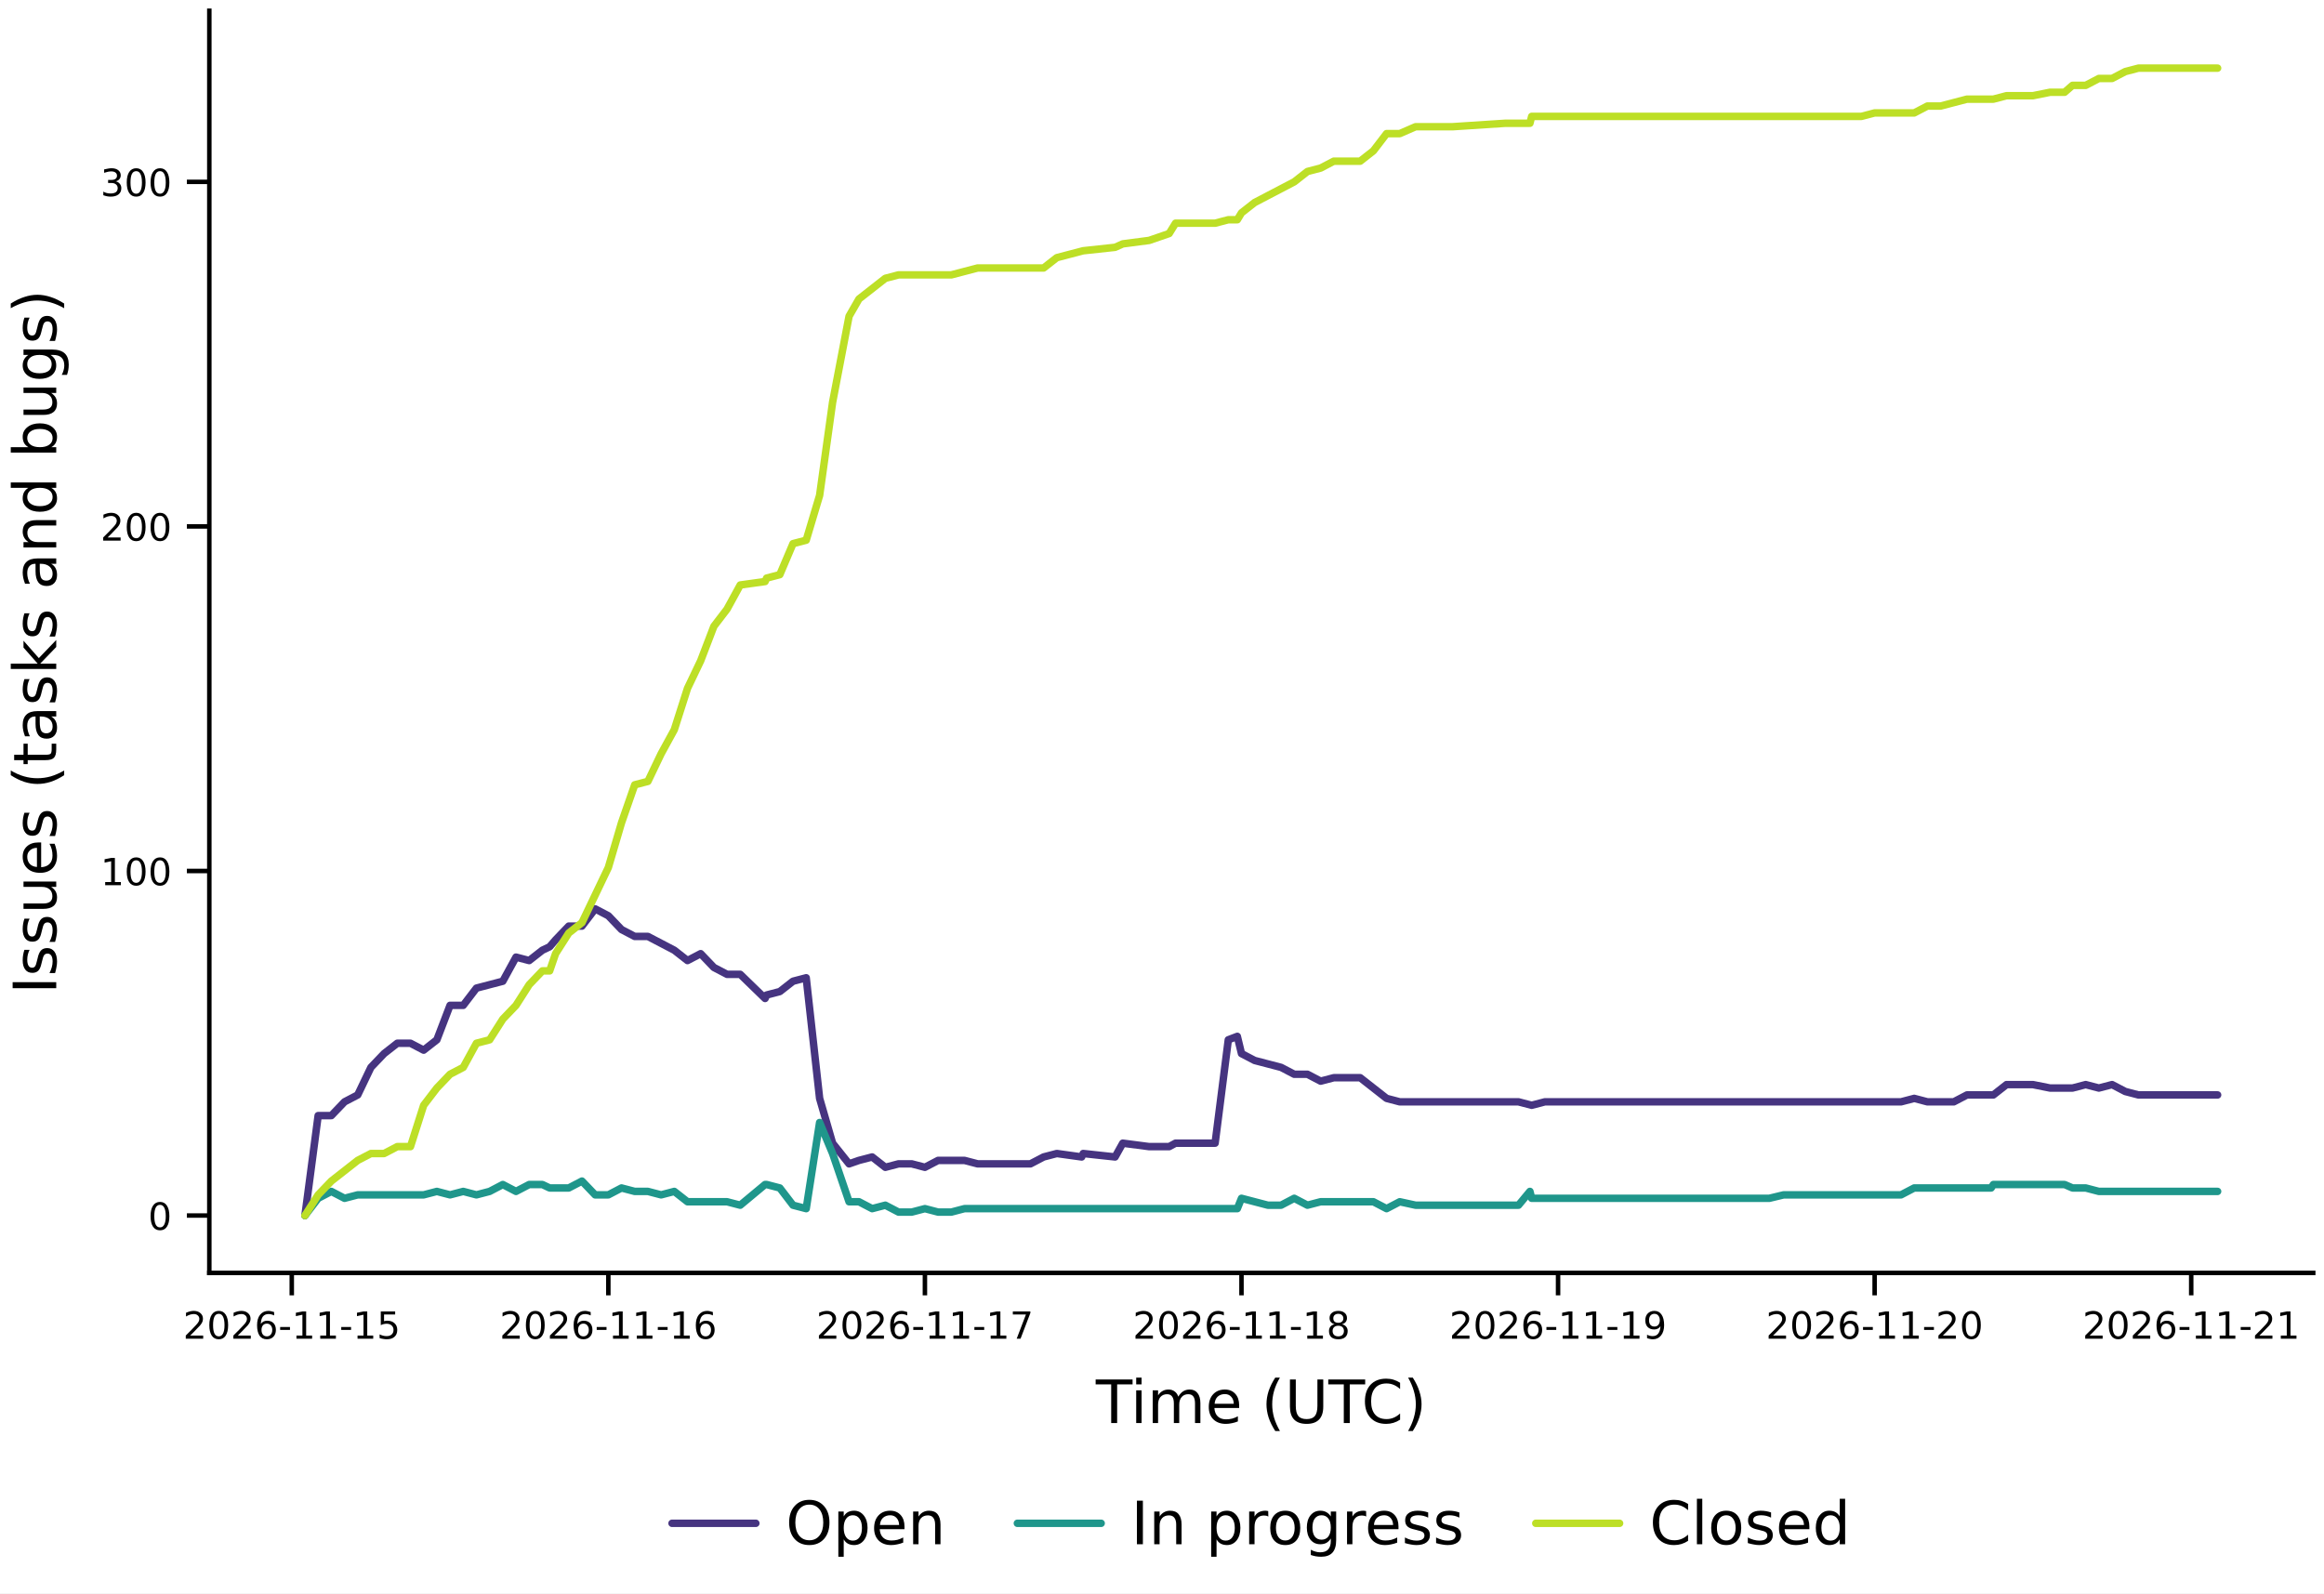
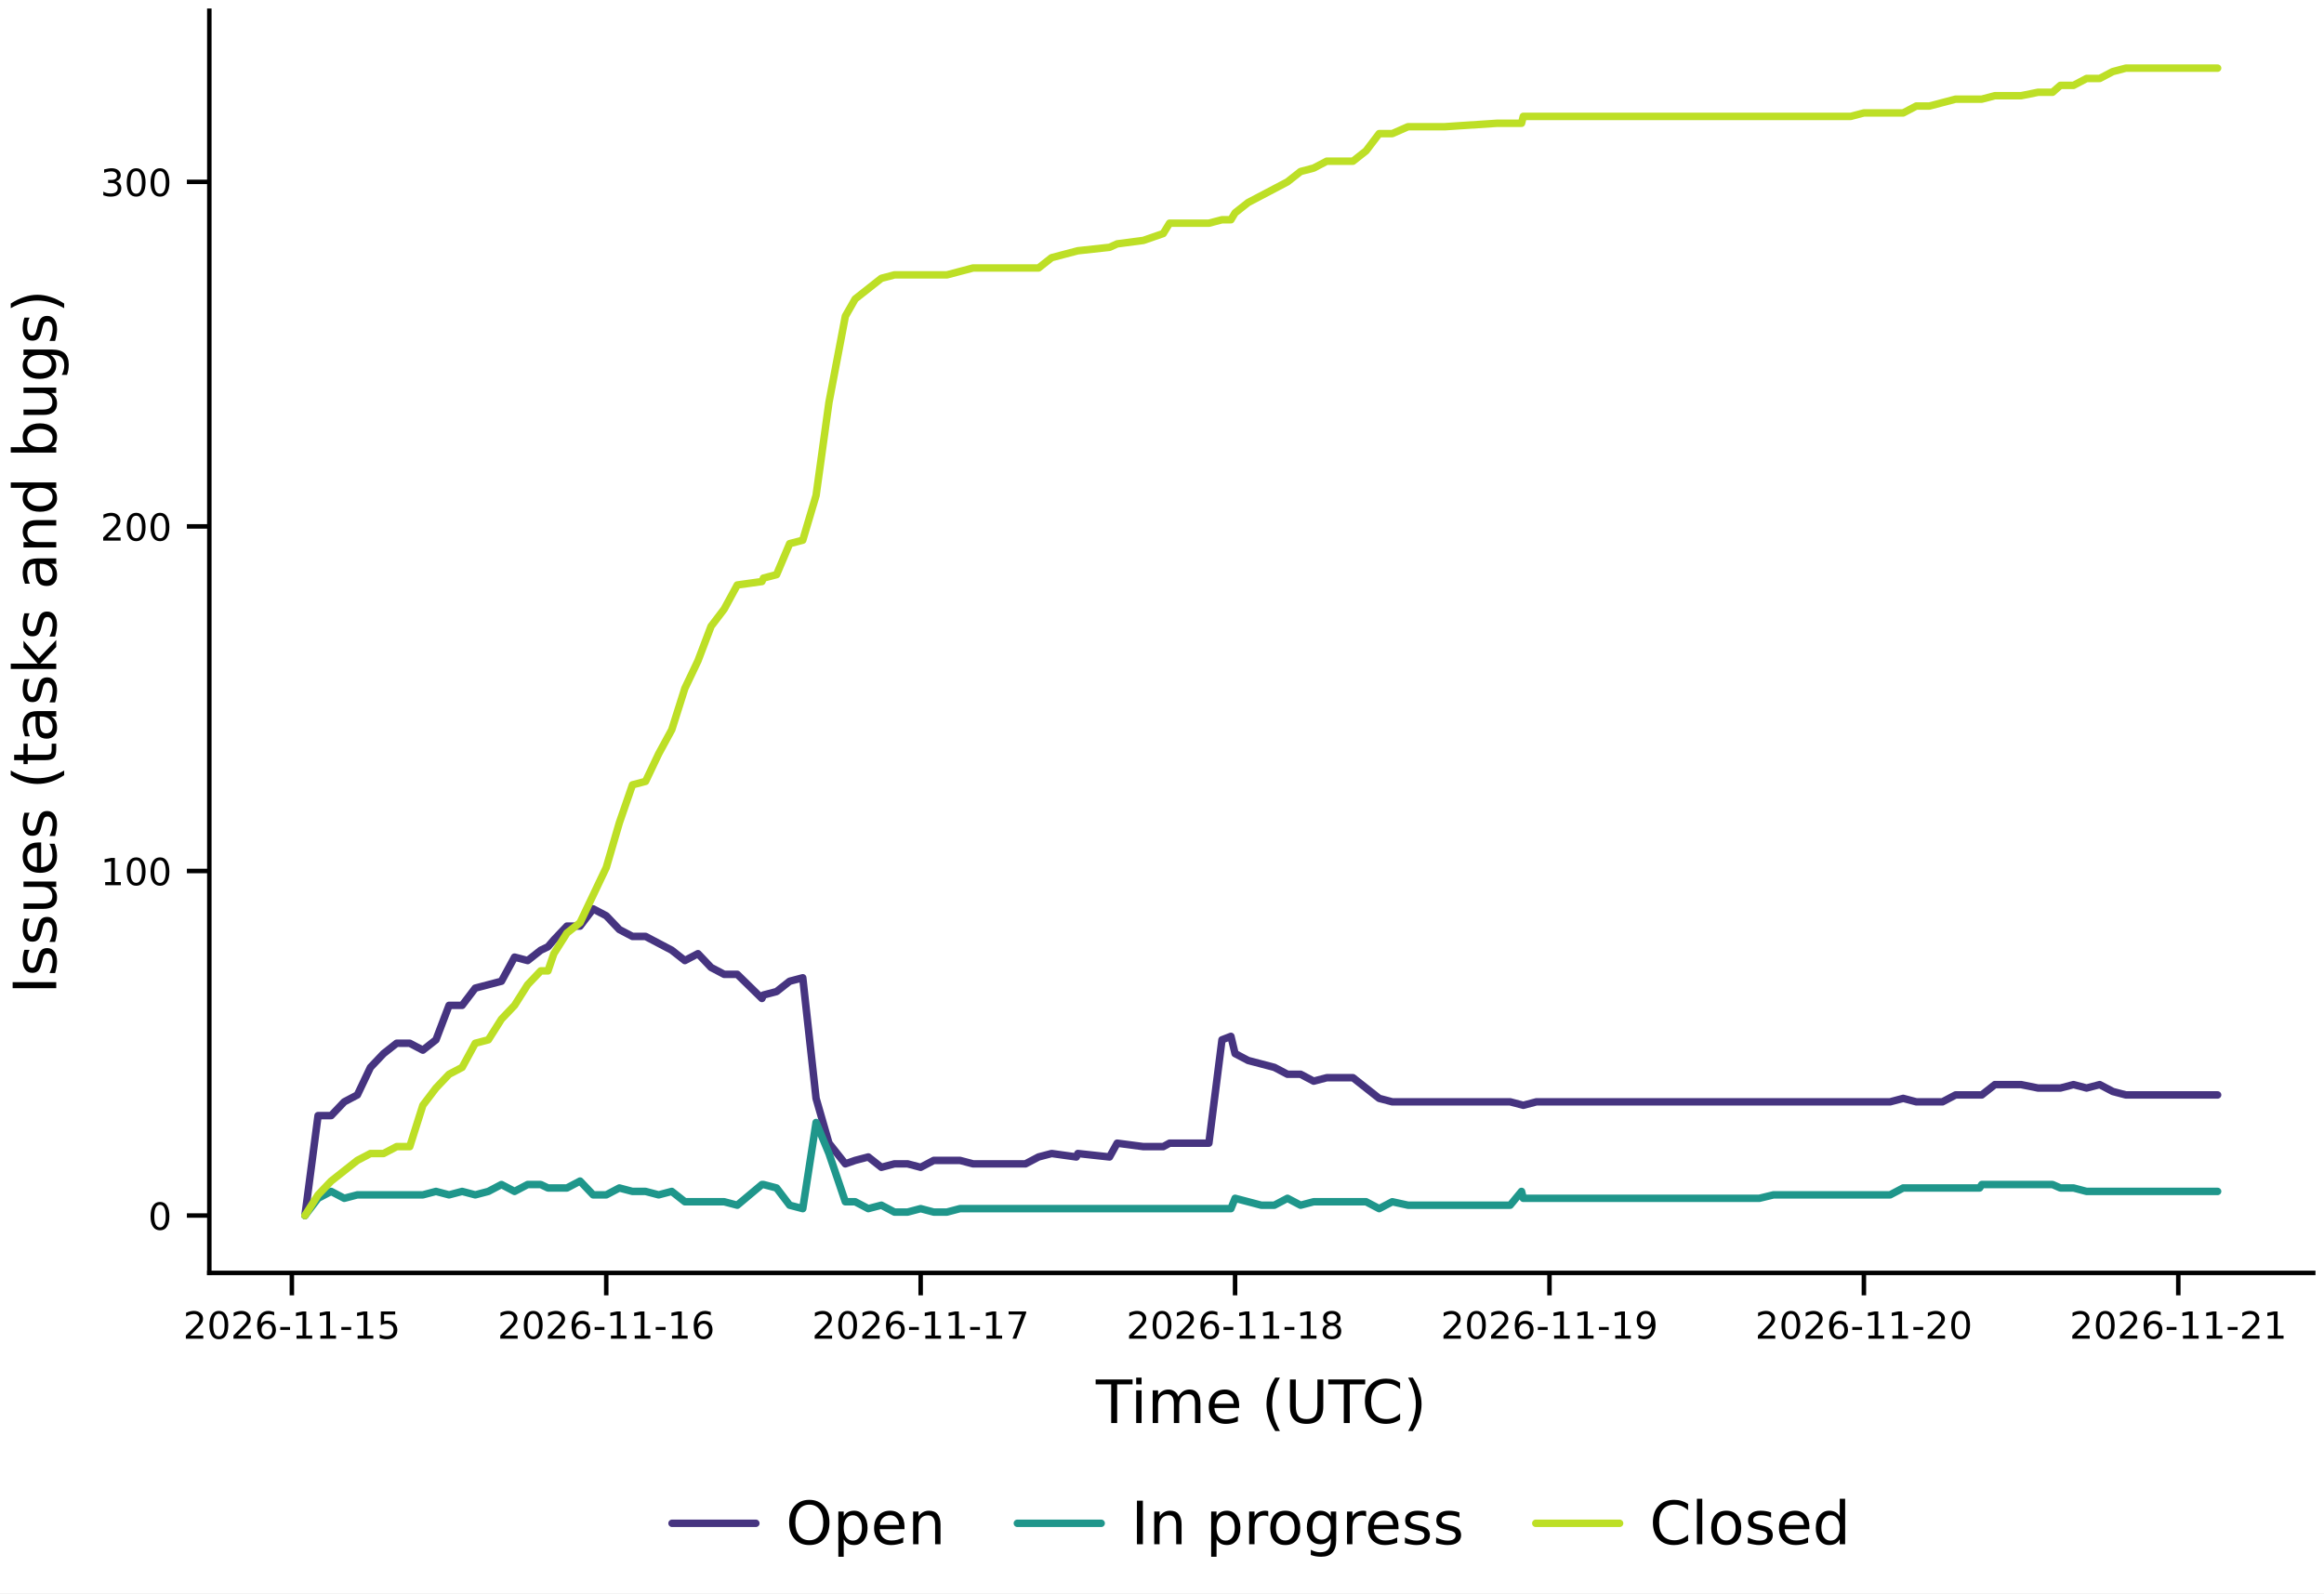
<svg xmlns="http://www.w3.org/2000/svg" xmlns:xlink="http://www.w3.org/1999/xlink" width="310.696pt" height="213.046pt" viewBox="0 0 310.696 213.046" version="1.1">
  <defs>
    <style type="text/css">*{stroke-linejoin: round; stroke-linecap: butt}</style>
  </defs>
  <g id="figure_1">
    <g id="patch_1">
      <path d="M -0 213.046  L 310.696 213.046  L 310.696 0  L -0 0  z " style="fill: #ffffff" />
    </g>
    <g id="axes_1">
      <g id="patch_2">
        <path d="M 27.984 170.203  L 309.256 170.203  L 309.256 1.44  L 27.984 1.44  z " style="fill: #ffffff" />
      </g>
      <g id="matplotlib.axis_1">
        <g id="xtick_1">
          <g id="line2d_1">
            <defs>
-               <path id="m15cc450066" d="M 0 0  L 0 3  " style="stroke: #000000; stroke-width: 0.6" />
+               <path id="mf9a7e1f236" d="M 0 0  L 0 3  " style="stroke: #000000; stroke-width: 0.6" />
            </defs>
            <g>
-               <use xlink:href="#m15cc450066" x="39.006" y="170.203" style="stroke: #000000; stroke-width: 0.6" />
+               <use xlink:href="#mf9a7e1f236" x="39.018" y="170.203" style="stroke: #000000; stroke-width: 0.6" />
            </g>
          </g>
          <g id="text_1">
-             <text style="font-size: 5px; font-family: 'DejaVu Sans', sans-serif; text-anchor: middle" x="39.006" y="179.002" transform="rotate(-0 39.00598 179.0017)">2026-11-15</text>
+             <text style="font-size: 5px; font-family: 'DejaVu Sans', sans-serif; text-anchor: middle" x="39.018" y="179.002" transform="rotate(-0 39.01806 179.0017)">2026-11-15</text>
          </g>
        </g>
        <g id="xtick_2">
          <g id="line2d_2">
            <g>
-               <use xlink:href="#m15cc450066" x="81.329" y="170.203" style="stroke: #000000; stroke-width: 0.6" />
+               <use xlink:href="#mf9a7e1f236" x="81.051" y="170.203" style="stroke: #000000; stroke-width: 0.6" />
            </g>
          </g>
          <g id="text_2">
-             <text style="font-size: 5px; font-family: 'DejaVu Sans', sans-serif; text-anchor: middle" x="81.329" y="179.002" transform="rotate(-0 81.32896 179.0017)">2026-11-16</text>
+             <text style="font-size: 5px; font-family: 'DejaVu Sans', sans-serif; text-anchor: middle" x="81.051" y="179.002" transform="rotate(-0 81.05115 179.0017)">2026-11-16</text>
          </g>
        </g>
        <g id="xtick_3">
          <g id="line2d_3">
            <g>
-               <use xlink:href="#m15cc450066" x="123.652" y="170.203" style="stroke: #000000; stroke-width: 0.6" />
+               <use xlink:href="#mf9a7e1f236" x="123.084" y="170.203" style="stroke: #000000; stroke-width: 0.6" />
            </g>
          </g>
          <g id="text_3">
-             <text style="font-size: 5px; font-family: 'DejaVu Sans', sans-serif; text-anchor: middle" x="123.652" y="179.002" transform="rotate(-0 123.6519 179.0017)">2026-11-17</text>
+             <text style="font-size: 5px; font-family: 'DejaVu Sans', sans-serif; text-anchor: middle" x="123.084" y="179.002" transform="rotate(-0 123.0842 179.0017)">2026-11-17</text>
          </g>
        </g>
        <g id="xtick_4">
          <g id="line2d_4">
            <g>
-               <use xlink:href="#m15cc450066" x="165.975" y="170.203" style="stroke: #000000; stroke-width: 0.6" />
+               <use xlink:href="#mf9a7e1f236" x="165.117" y="170.203" style="stroke: #000000; stroke-width: 0.6" />
            </g>
          </g>
          <g id="text_4">
-             <text style="font-size: 5px; font-family: 'DejaVu Sans', sans-serif; text-anchor: middle" x="165.975" y="179.002" transform="rotate(-0 165.9749 179.0017)">2026-11-18</text>
+             <text style="font-size: 5px; font-family: 'DejaVu Sans', sans-serif; text-anchor: middle" x="165.117" y="179.002" transform="rotate(-0 165.1173 179.0017)">2026-11-18</text>
          </g>
        </g>
        <g id="xtick_5">
          <g id="line2d_5">
            <g>
-               <use xlink:href="#m15cc450066" x="208.298" y="170.203" style="stroke: #000000; stroke-width: 0.6" />
+               <use xlink:href="#mf9a7e1f236" x="207.15" y="170.203" style="stroke: #000000; stroke-width: 0.6" />
            </g>
          </g>
          <g id="text_5">
-             <text style="font-size: 5px; font-family: 'DejaVu Sans', sans-serif; text-anchor: middle" x="208.298" y="179.002" transform="rotate(-0 208.2979 179.0017)">2026-11-19</text>
+             <text style="font-size: 5px; font-family: 'DejaVu Sans', sans-serif; text-anchor: middle" x="207.15" y="179.002" transform="rotate(-0 207.1504 179.0017)">2026-11-19</text>
          </g>
        </g>
        <g id="xtick_6">
          <g id="line2d_6">
            <g>
-               <use xlink:href="#m15cc450066" x="250.621" y="170.203" style="stroke: #000000; stroke-width: 0.6" />
+               <use xlink:href="#mf9a7e1f236" x="249.184" y="170.203" style="stroke: #000000; stroke-width: 0.6" />
            </g>
          </g>
          <g id="text_6">
-             <text style="font-size: 5px; font-family: 'DejaVu Sans', sans-serif; text-anchor: middle" x="250.621" y="179.002" transform="rotate(-0 250.6209 179.0017)">2026-11-20</text>
+             <text style="font-size: 5px; font-family: 'DejaVu Sans', sans-serif; text-anchor: middle" x="249.184" y="179.002" transform="rotate(-0 249.1835 179.0017)">2026-11-20</text>
          </g>
        </g>
        <g id="xtick_7">
          <g id="line2d_7">
            <g>
-               <use xlink:href="#m15cc450066" x="292.944" y="170.203" style="stroke: #000000; stroke-width: 0.6" />
+               <use xlink:href="#mf9a7e1f236" x="291.217" y="170.203" style="stroke: #000000; stroke-width: 0.6" />
            </g>
          </g>
          <g id="text_7">
-             <text style="font-size: 5px; font-family: 'DejaVu Sans', sans-serif; text-anchor: middle" x="292.944" y="179.002" transform="rotate(-0 292.9438 179.0017)">2026-11-21</text>
+             <text style="font-size: 5px; font-family: 'DejaVu Sans', sans-serif; text-anchor: middle" x="291.217" y="179.002" transform="rotate(-0 291.2166 179.0017)">2026-11-21</text>
          </g>
        </g>
        <g id="text_8">
          <text style="font-size: 8px; font-family: 'DejaVu Sans', sans-serif; text-anchor: middle" x="168.62" y="190.282" transform="rotate(-0 168.6201 190.2816)">Time (UTC)</text>
        </g>
      </g>
      <g id="matplotlib.axis_2">
        <g id="ytick_1">
          <g id="line2d_8">
            <defs>
-               <path id="m595cd696fb" d="M 0 0  L -3 0  " style="stroke: #000000; stroke-width: 0.6" />
+               <path id="m00cf73b759" d="M 0 0  L -3 0  " style="stroke: #000000; stroke-width: 0.6" />
            </defs>
            <g>
-               <use xlink:href="#m595cd696fb" x="27.984" y="162.532" style="stroke: #000000; stroke-width: 0.6" />
+               <use xlink:href="#m00cf73b759" x="27.984" y="162.532" style="stroke: #000000; stroke-width: 0.6" />
            </g>
          </g>
          <g id="text_9">
            <text style="font-size: 5px; font-family: 'DejaVu Sans', sans-serif; text-anchor: end" x="22.984" y="164.431" transform="rotate(-0 22.98438 164.4312)">0</text>
          </g>
        </g>
        <g id="ytick_2">
          <g id="line2d_9">
            <g>
-               <use xlink:href="#m595cd696fb" x="27.984" y="116.46" style="stroke: #000000; stroke-width: 0.6" />
+               <use xlink:href="#m00cf73b759" x="27.984" y="116.46" style="stroke: #000000; stroke-width: 0.6" />
            </g>
          </g>
          <g id="text_10">
            <text style="font-size: 5px; font-family: 'DejaVu Sans', sans-serif; text-anchor: end" x="22.984" y="118.359" transform="rotate(-0 22.98438 118.3589)">100</text>
          </g>
        </g>
        <g id="ytick_3">
          <g id="line2d_10">
            <g>
-               <use xlink:href="#m595cd696fb" x="27.984" y="70.387" style="stroke: #000000; stroke-width: 0.6" />
+               <use xlink:href="#m00cf73b759" x="27.984" y="70.387" style="stroke: #000000; stroke-width: 0.6" />
            </g>
          </g>
          <g id="text_11">
            <text style="font-size: 5px; font-family: 'DejaVu Sans', sans-serif; text-anchor: end" x="22.984" y="72.287" transform="rotate(-0 22.98438 72.28662)">200</text>
          </g>
        </g>
        <g id="ytick_4">
          <g id="line2d_11">
            <g>
-               <use xlink:href="#m595cd696fb" x="27.984" y="24.315" style="stroke: #000000; stroke-width: 0.6" />
+               <use xlink:href="#m00cf73b759" x="27.984" y="24.315" style="stroke: #000000; stroke-width: 0.6" />
            </g>
          </g>
          <g id="text_12">
            <text style="font-size: 5px; font-family: 'DejaVu Sans', sans-serif; text-anchor: end" x="22.984" y="26.214" transform="rotate(-0 22.98438 26.21431)">300</text>
          </g>
        </g>
        <g id="text_13">
          <text style="font-size: 8px; font-family: 'DejaVu Sans', sans-serif; text-anchor: middle" x="7.519" y="85.821" transform="rotate(-90 7.51875 85.82143)">Issues (tasks and bugs)</text>
        </g>
      </g>
      <g id="line2d_12">
-         <path d="M 40.769 162.532  L 42.533 149.171  L 44.296 149.171  L 46.06 147.328  L 47.823 146.407  L 49.587 142.721  L 51.35 140.878  L 53.114 139.496  L 54.877 139.496  L 56.641 140.417  L 58.404 139.035  L 60.167 134.428  L 61.931 134.428  L 63.694 132.124  L 67.221 131.203  L 68.985 127.978  L 70.748 128.438  L 72.512 127.056  L 73.482 126.595  L 74.275 125.674  L 76.039 123.831  L 77.802 123.831  L 79.566 121.527  L 81.329 122.449  L 83.092 124.292  L 84.856 125.213  L 86.619 125.213  L 90.146 127.056  L 91.91 128.438  L 93.673 127.517  L 95.437 129.36  L 97.2 130.281  L 98.964 130.281  L 102.285 133.506  L 102.49 133.046  L 104.254 132.585  L 106.017 131.203  L 107.781 130.742  L 109.574 146.867  L 111.308 152.857  L 113.512 155.621  L 114.835 155.16  L 116.598 154.7  L 118.362 156.082  L 120.125 155.621  L 121.888 155.621  L 123.652 156.082  L 125.415 155.16  L 128.942 155.16  L 130.706 155.621  L 137.76 155.621  L 139.523 154.7  L 141.287 154.239  L 144.608 154.7  L 144.813 154.239  L 149.075 154.7  L 150.104 152.857  L 153.631 153.317  L 156.305 153.317  L 157.158 152.857  L 162.448 152.857  L 164.211 139.035  L 165.416 138.574  L 165.975 140.878  L 167.738 141.799  L 171.265 142.721  L 173.029 143.642  L 174.792 143.642  L 176.556 144.564  L 178.319 144.103  L 181.846 144.103  L 185.373 146.867  L 187.136 147.328  L 203.008 147.328  L 204.771 147.789  L 206.534 147.328  L 254.148 147.328  L 255.911 146.867  L 257.675 147.328  L 261.202 147.328  L 262.965 146.407  L 266.492 146.407  L 268.255 145.024  L 271.782 145.024  L 274.075 145.485  L 277.073 145.485  L 278.836 145.024  L 280.6 145.485  L 282.363 145.024  L 284.127 145.946  L 285.89 146.407  L 296.471 146.407  L 296.471 146.407  " clip-path="url(#p61ee2b23af)" style="fill: none; stroke: #463480; stroke-linecap: round" />
+         <path d="M 40.769 162.532  L 42.521 149.171  L 44.272 149.171  L 46.024 147.328  L 47.775 146.407  L 49.526 142.721  L 51.278 140.878  L 53.029 139.496  L 54.78 139.496  L 56.532 140.417  L 58.283 139.035  L 60.035 134.428  L 61.786 134.428  L 63.537 132.124  L 67.04 131.203  L 68.792 127.978  L 70.543 128.438  L 72.294 127.056  L 73.258 126.595  L 74.046 125.674  L 75.797 123.831  L 77.548 123.831  L 79.3 121.527  L 81.051 122.449  L 82.803 124.292  L 84.554 125.213  L 86.305 125.213  L 89.808 127.056  L 91.559 128.438  L 93.311 127.517  L 95.062 129.36  L 96.814 130.281  L 98.565 130.281  L 101.863 133.506  L 102.068 133.046  L 103.819 132.585  L 105.57 131.203  L 107.322 130.742  L 109.102 146.867  L 110.825 152.857  L 113.014 155.621  L 114.327 155.16  L 116.079 154.7  L 117.83 156.082  L 119.581 155.621  L 121.333 155.621  L 123.084 156.082  L 124.836 155.16  L 128.338 155.16  L 130.09 155.621  L 137.095 155.621  L 138.847 154.7  L 140.598 154.239  L 143.896 154.7  L 144.101 154.239  L 148.333 154.7  L 149.355 152.857  L 152.858 153.317  L 155.514 153.317  L 156.36 152.857  L 161.615 152.857  L 163.366 139.035  L 164.563 138.574  L 165.117 140.878  L 166.869 141.799  L 170.371 142.721  L 172.123 143.642  L 173.874 143.642  L 175.626 144.564  L 177.377 144.103  L 180.88 144.103  L 184.383 146.867  L 186.134 147.328  L 201.896 147.328  L 203.648 147.789  L 205.399 147.328  L 252.686 147.328  L 254.438 146.867  L 256.189 147.328  L 259.692 147.328  L 261.443 146.407  L 264.946 146.407  L 266.697 145.024  L 270.2 145.024  L 272.477 145.485  L 275.454 145.485  L 277.206 145.024  L 278.957 145.485  L 280.708 145.024  L 282.46 145.946  L 284.211 146.407  L 296.471 146.407  L 296.471 146.407  " clip-path="url(#p70e6055814)" style="fill: none; stroke: #463480; stroke-linecap: round" />
      </g>
      <g id="line2d_13">
-         <path d="M 40.769 162.532  L 42.533 160.228  L 44.296 159.307  L 46.06 160.228  L 47.823 159.767  L 56.641 159.767  L 58.404 159.307  L 60.167 159.767  L 61.931 159.307  L 63.694 159.767  L 65.458 159.307  L 67.221 158.385  L 68.985 159.307  L 70.748 158.385  L 72.512 158.385  L 73.482 158.846  L 76.039 158.846  L 77.802 157.925  L 79.566 159.767  L 81.329 159.767  L 83.092 158.846  L 84.856 159.307  L 86.619 159.307  L 88.383 159.767  L 90.146 159.307  L 91.91 160.689  L 97.2 160.689  L 98.964 161.15  L 102.285 158.385  L 102.49 158.385  L 104.254 158.846  L 106.017 161.15  L 107.781 161.61  L 109.574 150.092  L 111.308 154.239  L 113.512 160.689  L 114.835 160.689  L 116.598 161.61  L 118.362 161.15  L 120.125 162.071  L 121.888 162.071  L 123.652 161.61  L 125.415 162.071  L 127.179 162.071  L 128.942 161.61  L 165.416 161.61  L 165.975 160.228  L 169.502 161.15  L 171.265 161.15  L 173.029 160.228  L 174.792 161.15  L 176.556 160.689  L 183.609 160.689  L 185.373 161.61  L 187.136 160.689  L 189.253 161.15  L 203.008 161.15  L 204.536 159.307  L 204.771 160.228  L 236.543 160.228  L 238.453 159.767  L 254.148 159.767  L 255.911 158.846  L 266.198 158.846  L 266.492 158.385  L 276.015 158.385  L 277.073 158.846  L 278.836 158.846  L 280.6 159.307  L 296.471 159.307  L 296.471 159.307  " clip-path="url(#p61ee2b23af)" style="fill: none; stroke: #1f968b; stroke-linecap: round" />
+         <path d="M 40.769 162.532  L 42.521 160.228  L 44.272 159.307  L 46.024 160.228  L 47.775 159.767  L 56.532 159.767  L 58.283 159.307  L 60.035 159.767  L 61.786 159.307  L 63.537 159.767  L 65.289 159.307  L 67.04 158.385  L 68.792 159.307  L 70.543 158.385  L 72.294 158.385  L 73.258 158.846  L 75.797 158.846  L 77.548 157.925  L 79.3 159.767  L 81.051 159.767  L 82.803 158.846  L 84.554 159.307  L 86.305 159.307  L 88.057 159.767  L 89.808 159.307  L 91.559 160.689  L 96.814 160.689  L 98.565 161.15  L 101.863 158.385  L 102.068 158.385  L 103.819 158.846  L 105.57 161.15  L 107.322 161.61  L 109.102 150.092  L 110.825 154.239  L 113.014 160.689  L 114.327 160.689  L 116.079 161.61  L 117.83 161.15  L 119.581 162.071  L 121.333 162.071  L 123.084 161.61  L 124.836 162.071  L 126.587 162.071  L 128.338 161.61  L 164.563 161.61  L 165.117 160.228  L 168.62 161.15  L 170.371 161.15  L 172.123 160.228  L 173.874 161.15  L 175.626 160.689  L 182.631 160.689  L 184.383 161.61  L 186.134 160.689  L 188.236 161.15  L 201.896 161.15  L 203.414 159.307  L 203.648 160.228  L 235.202 160.228  L 237.099 159.767  L 252.686 159.767  L 254.438 158.846  L 264.654 158.846  L 264.946 158.385  L 274.403 158.385  L 275.454 158.846  L 277.206 158.846  L 278.957 159.307  L 296.471 159.307  L 296.471 159.307  " clip-path="url(#p70e6055814)" style="fill: none; stroke: #1f968b; stroke-linecap: round" />
      </g>
      <g id="line2d_14">
-         <path d="M 40.769 162.532  L 42.533 159.767  L 44.296 157.925  L 47.823 155.16  L 49.587 154.239  L 51.35 154.239  L 53.114 153.317  L 54.877 153.317  L 56.641 147.789  L 58.404 145.485  L 60.167 143.642  L 61.931 142.721  L 63.694 139.496  L 65.458 139.035  L 67.221 136.271  L 68.985 134.428  L 70.748 131.663  L 72.512 129.82  L 73.482 129.82  L 74.275 127.517  L 76.039 124.753  L 77.802 123.37  L 81.329 115.999  L 83.092 110.009  L 84.856 104.941  L 86.619 104.481  L 88.383 100.795  L 90.146 97.57  L 91.91 92.041  L 93.673 88.355  L 95.437 83.748  L 97.2 81.445  L 98.964 78.22  L 102.285 77.759  L 102.49 77.298  L 104.254 76.837  L 106.017 72.691  L 107.781 72.23  L 109.574 66.241  L 111.308 53.801  L 113.512 42.283  L 114.835 39.979  L 118.362 37.215  L 120.125 36.754  L 127.179 36.754  L 130.706 35.833  L 139.523 35.833  L 141.287 34.451  L 144.813 33.529  L 149.075 33.069  L 150.104 32.608  L 153.631 32.147  L 156.305 31.226  L 157.158 29.844  L 162.448 29.844  L 164.211 29.383  L 165.416 29.383  L 165.975 28.461  L 167.738 27.079  L 173.029 24.315  L 174.792 22.933  L 176.556 22.472  L 178.319 21.551  L 181.846 21.551  L 183.609 20.168  L 185.373 17.865  L 187.136 17.865  L 189.253 16.943  L 194.19 16.943  L 201.244 16.483  L 204.536 16.483  L 204.771 15.561  L 248.857 15.561  L 250.621 15.1  L 255.911 15.1  L 257.675 14.179  L 259.438 14.179  L 262.965 13.258  L 266.492 13.258  L 268.255 12.797  L 271.782 12.797  L 274.075 12.336  L 276.015 12.336  L 277.073 11.415  L 278.836 11.415  L 280.6 10.493  L 282.363 10.493  L 284.127 9.572  L 285.89 9.111  L 296.471 9.111  L 296.471 9.111  " clip-path="url(#p61ee2b23af)" style="fill: none; stroke: #bddf26; stroke-linecap: round" />
+         <path d="M 40.769 162.532  L 42.521 159.767  L 44.272 157.925  L 47.775 155.16  L 49.526 154.239  L 51.278 154.239  L 53.029 153.317  L 54.78 153.317  L 56.532 147.789  L 58.283 145.485  L 60.035 143.642  L 61.786 142.721  L 63.537 139.496  L 65.289 139.035  L 67.04 136.271  L 68.792 134.428  L 70.543 131.663  L 72.294 129.82  L 73.258 129.82  L 74.046 127.517  L 75.797 124.753  L 77.548 123.37  L 81.051 115.999  L 82.803 110.009  L 84.554 104.941  L 86.305 104.481  L 88.057 100.795  L 89.808 97.57  L 91.559 92.041  L 93.311 88.355  L 95.062 83.748  L 96.814 81.445  L 98.565 78.22  L 101.863 77.759  L 102.068 77.298  L 103.819 76.837  L 105.57 72.691  L 107.322 72.23  L 109.102 66.241  L 110.825 53.801  L 113.014 42.283  L 114.327 39.979  L 117.83 37.215  L 119.581 36.754  L 126.587 36.754  L 130.09 35.833  L 138.847 35.833  L 140.598 34.451  L 144.101 33.529  L 148.333 33.069  L 149.355 32.608  L 152.858 32.147  L 155.514 31.226  L 156.36 29.844  L 161.615 29.844  L 163.366 29.383  L 164.563 29.383  L 165.117 28.461  L 166.869 27.079  L 172.123 24.315  L 173.874 22.933  L 175.626 22.472  L 177.377 21.551  L 180.88 21.551  L 182.631 20.168  L 184.383 17.865  L 186.134 17.865  L 188.236 16.943  L 193.139 16.943  L 200.145 16.483  L 203.414 16.483  L 203.648 15.561  L 247.432 15.561  L 249.184 15.1  L 254.438 15.1  L 256.189 14.179  L 257.94 14.179  L 261.443 13.258  L 264.946 13.258  L 266.697 12.797  L 270.2 12.797  L 272.477 12.336  L 274.403 12.336  L 275.454 11.415  L 277.206 11.415  L 278.957 10.493  L 280.708 10.493  L 282.46 9.572  L 284.211 9.111  L 296.471 9.111  L 296.471 9.111  " clip-path="url(#p70e6055814)" style="fill: none; stroke: #bddf26; stroke-linecap: round" />
      </g>
      <g id="patch_3">
        <path d="M 27.984 170.203  L 27.984 1.44  " style="fill: none; stroke: #000000; stroke-width: 0.6; stroke-linejoin: miter; stroke-linecap: square" />
      </g>
      <g id="patch_4">
        <path d="M 27.984 170.203  L 309.256 170.203  " style="fill: none; stroke: #000000; stroke-width: 0.6; stroke-linejoin: miter; stroke-linecap: square" />
      </g>
      <g id="legend_1">
        <g id="line2d_15">
          <path d="M 89.846 203.684  L 95.446 203.684  L 101.046 203.684  " style="fill: none; stroke: #463480; stroke-linecap: round" />
        </g>
        <g id="text_14">
          <text style="font-size: 8px; font-family: 'DejaVu Sans', sans-serif; text-anchor: start" x="105.046" y="206.484" transform="rotate(-0 105.0457 206.4837)">Open</text>
        </g>
        <g id="line2d_16">
          <path d="M 136.014 203.684  L 141.614 203.684  L 147.214 203.684  " style="fill: none; stroke: #1f968b; stroke-linecap: round" />
        </g>
        <g id="text_15">
          <text style="font-size: 8px; font-family: 'DejaVu Sans', sans-serif; text-anchor: start" x="151.214" y="206.484" transform="rotate(-0 151.2145 206.4837)">In progress</text>
        </g>
        <g id="line2d_17">
          <path d="M 205.322 203.684  L 210.922 203.684  L 216.522 203.684  " style="fill: none; stroke: #bddf26; stroke-linecap: round" />
        </g>
        <g id="text_16">
          <text style="font-size: 8px; font-family: 'DejaVu Sans', sans-serif; text-anchor: start" x="220.522" y="206.484" transform="rotate(-0 220.522 206.4837)">Closed</text>
        </g>
      </g>
    </g>
  </g>
  <defs>
-     <clipPath id="p61ee2b23af">
+     <clipPath id="p70e6055814">
      <rect x="27.984" y="1.44" width="281.271" height="168.763" />
    </clipPath>
  </defs>
</svg>
